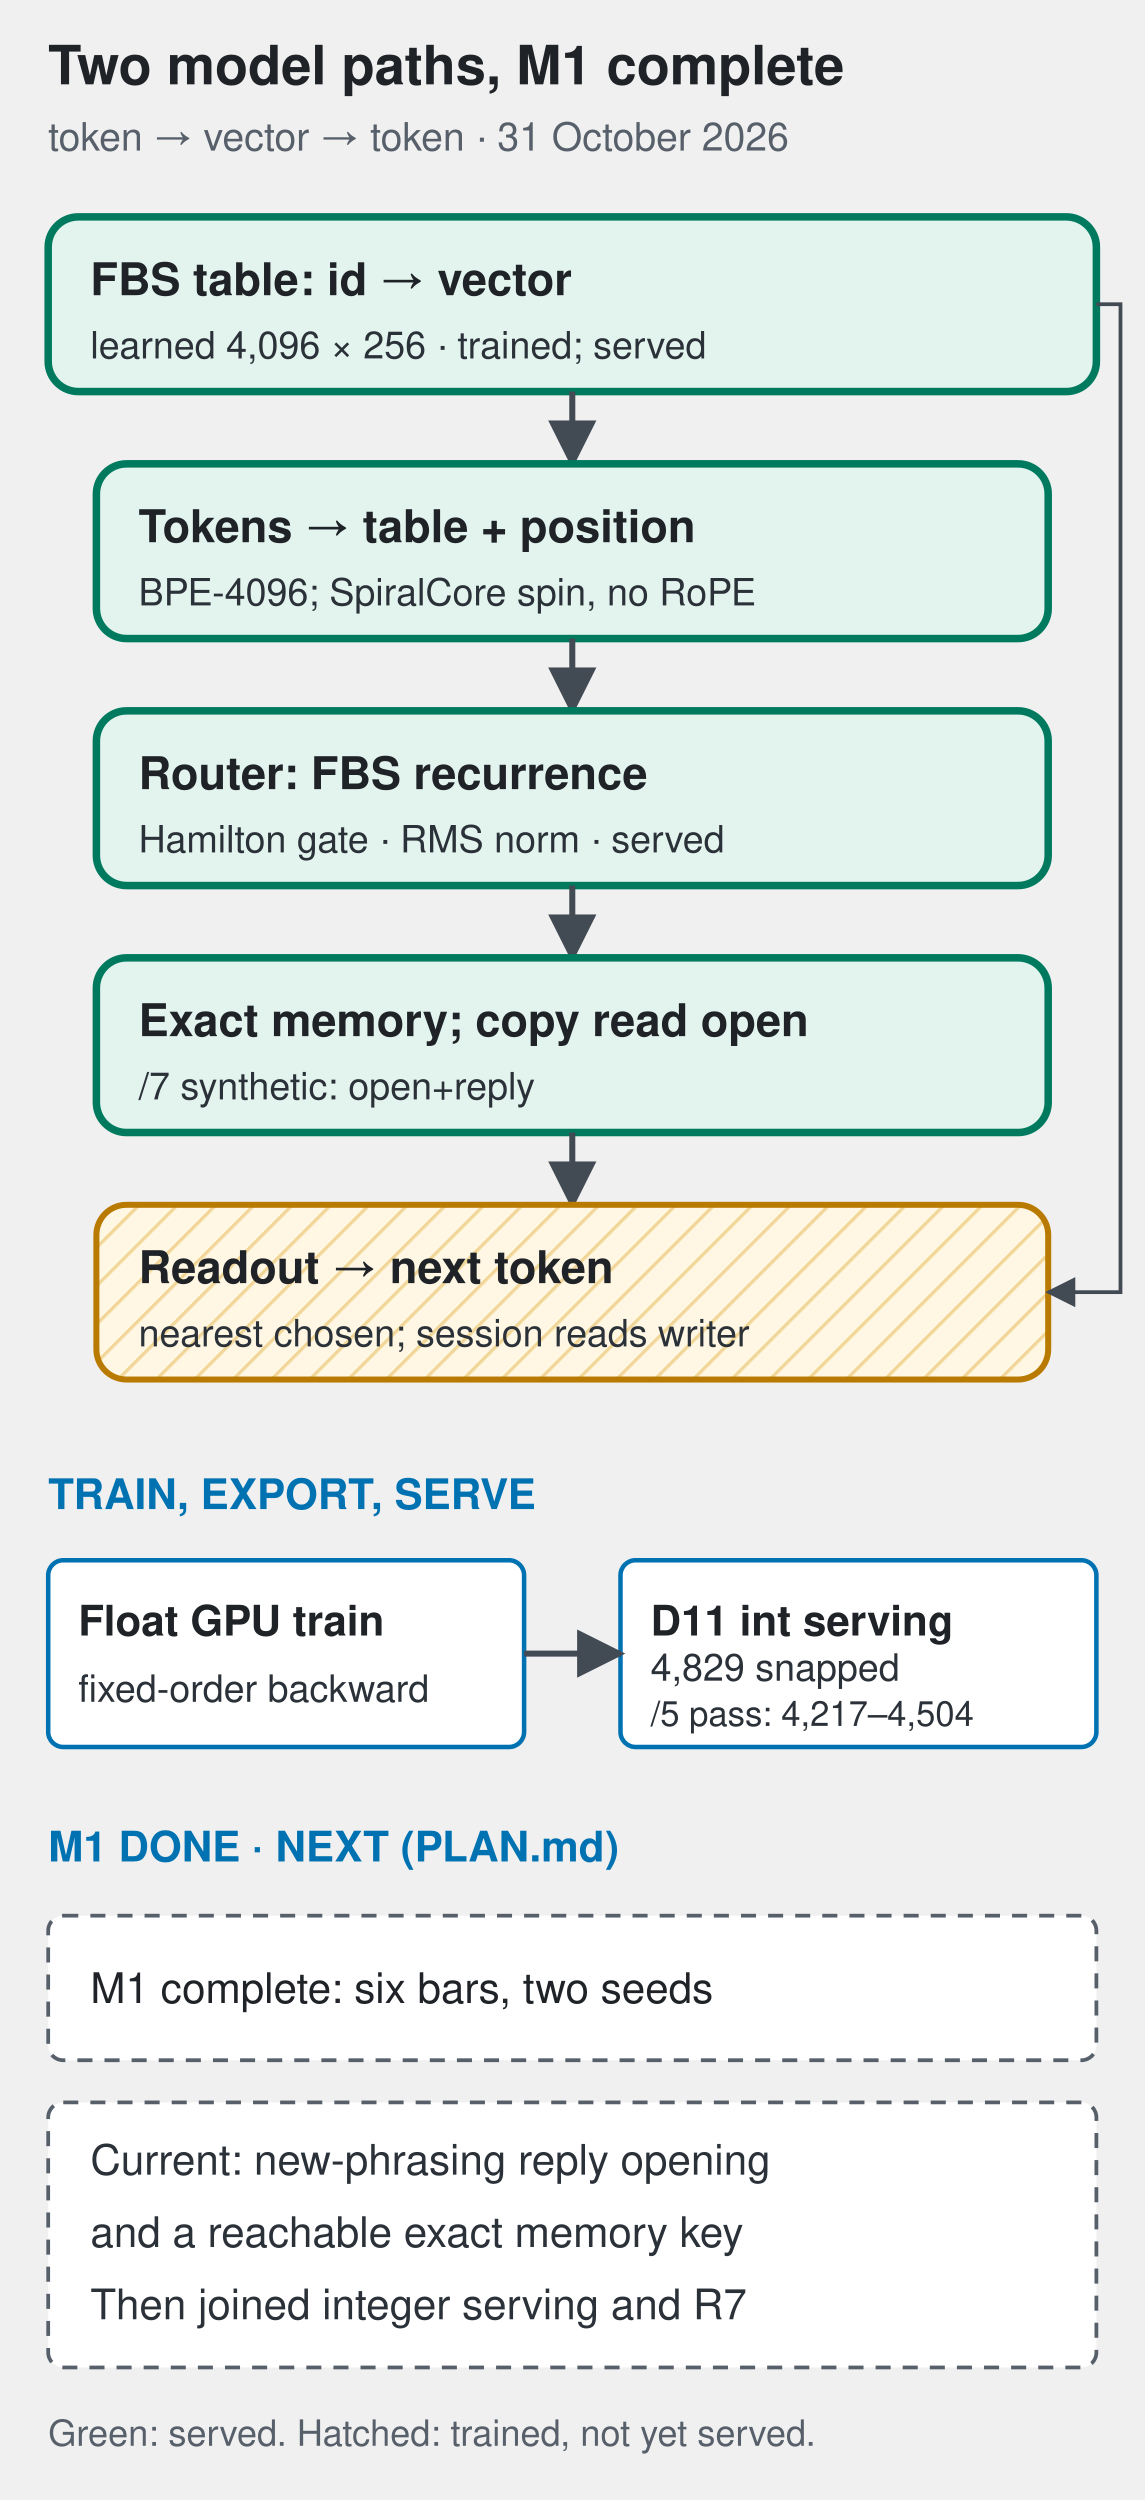
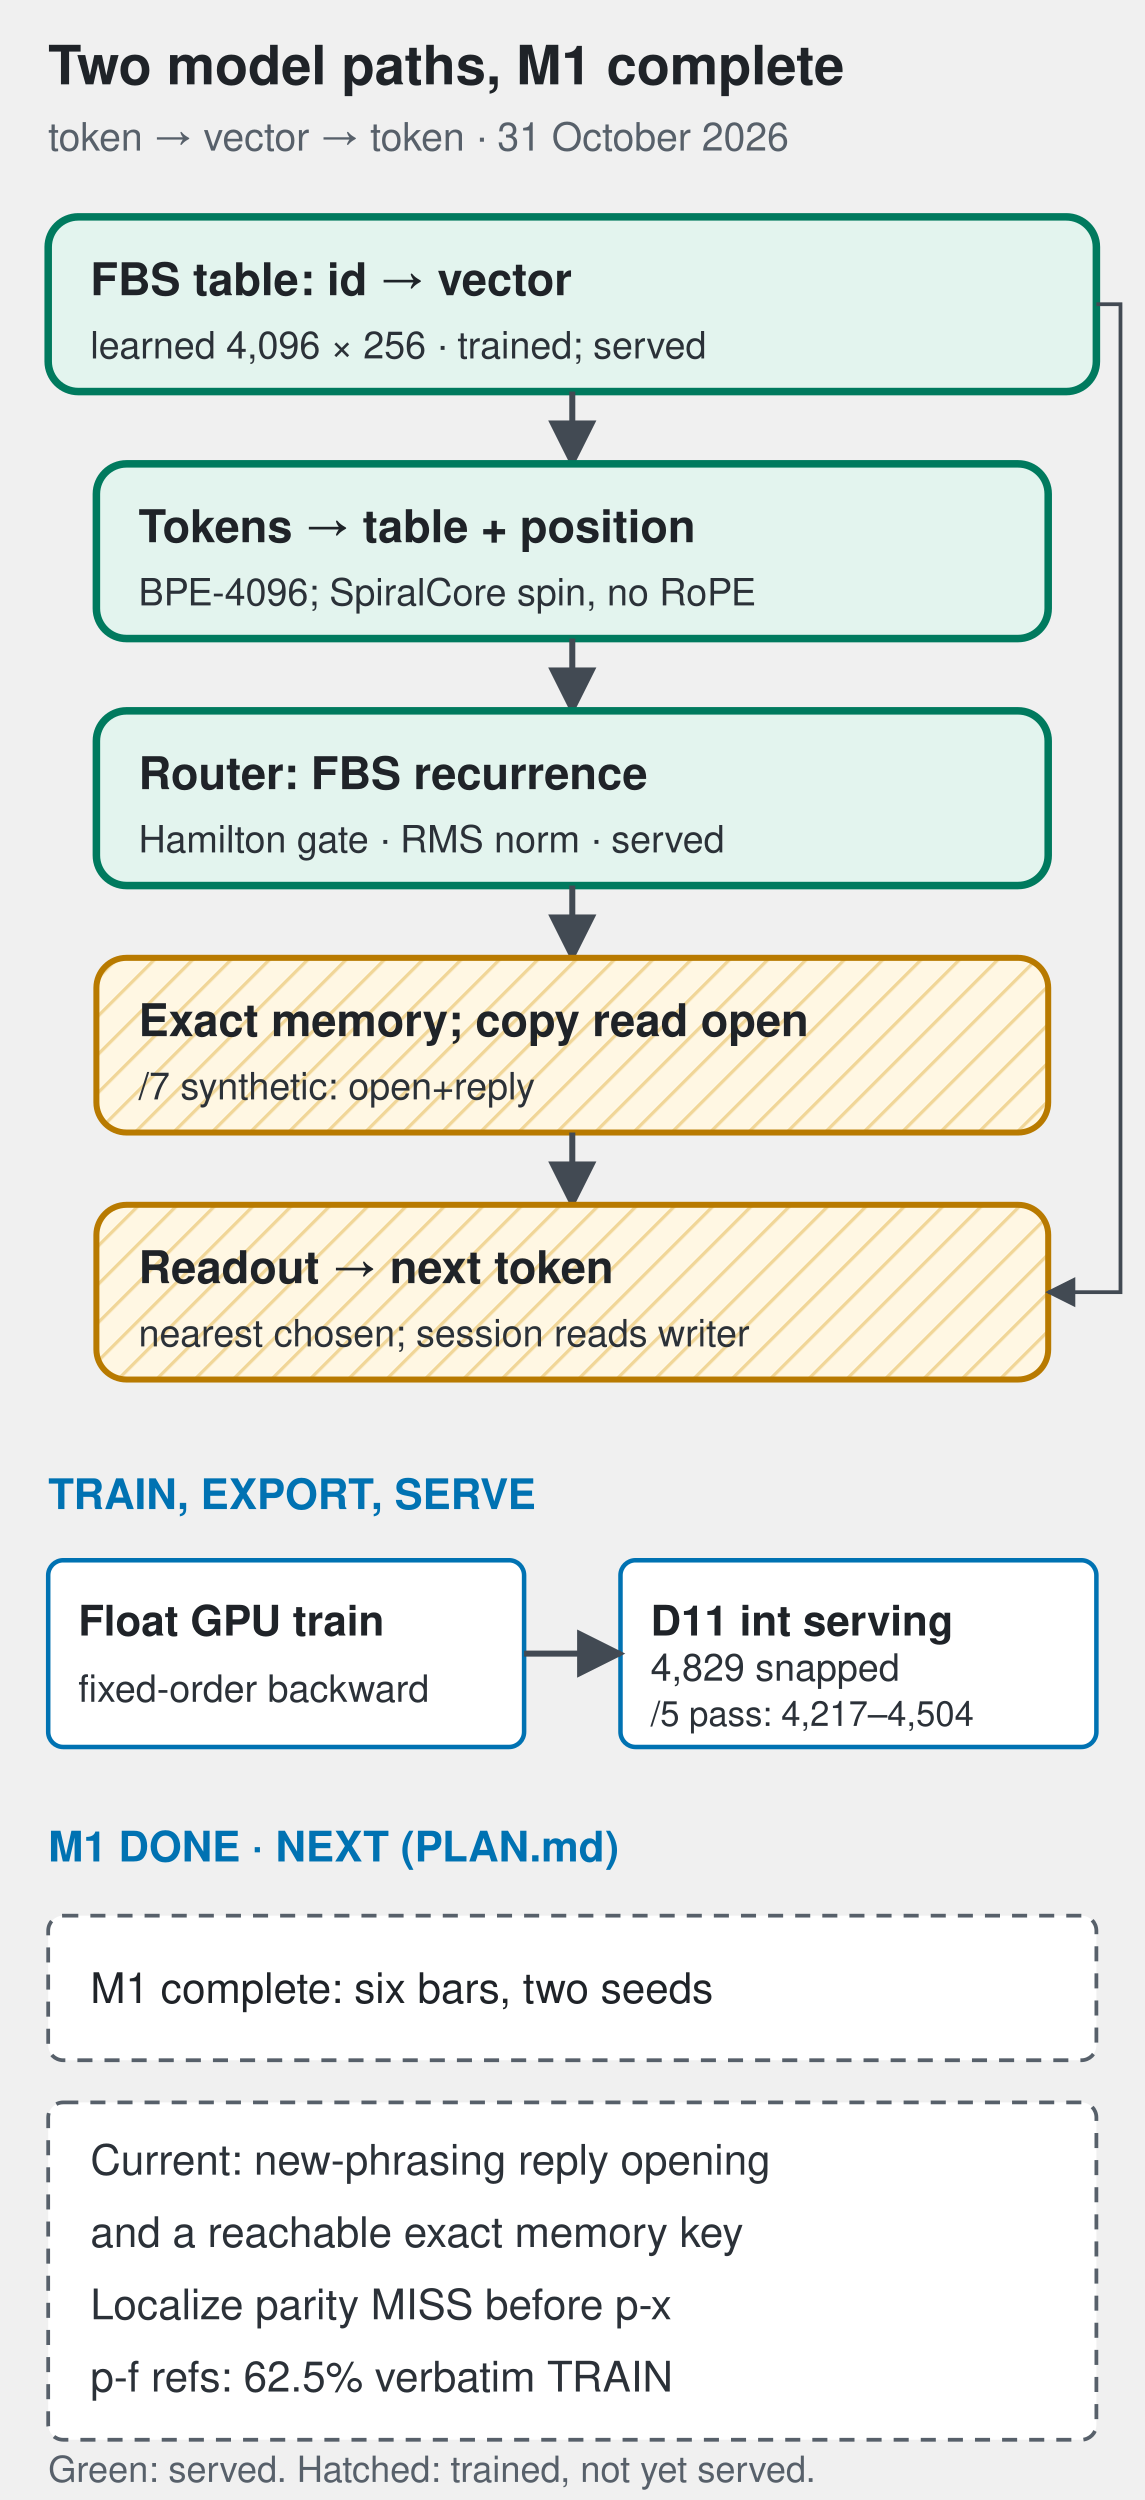
<svg xmlns="http://www.w3.org/2000/svg" viewBox="0 0 380 830" width="380" height="830" role="img" aria-labelledby="t d" font-family="-apple-system, BlinkMacSystemFont, 'Segoe UI', Helvetica, Arial, sans-serif">
  <defs>
    <marker id="ah" viewBox="0 0 10 10" refX="9" refY="5" markerWidth="8" markerHeight="8" orient="auto-start-reverse">
      <path d="M0,0 L10,5 L0,10 z" fill="#424A53" />
    </marker>
    <pattern id="hP" width="9" height="9" patternUnits="userSpaceOnUse" patternTransform="rotate(45)">
      <rect width="9" height="9" fill="#FFF7E3" />
      <line x1="0" y1="0" x2="0" y2="9" stroke="#F1D79A" stroke-width="2.2" />
    </pattern>
    <pattern id="hF" width="8" height="8" patternUnits="userSpaceOnUse">
      <rect width="8" height="8" fill="#F0F2F4" />
      <path d="M0,0 L8,8 M8,0 L0,8" stroke="#D3D8DD" stroke-width="1" />
    </pattern>
  </defs>
  <text x="16" y="28" font-size="18" font-weight="700" fill="#1F2328" text-anchor="start">Two model paths, M1 complete</text>
  <text x="16" y="50" font-size="13" font-weight="400" fill="#57606A" text-anchor="start">token → vector → token · 31 October 2026</text>
  <rect x="16" y="72" width="348" height="58" rx="10" fill="#E3F4EE" stroke="#007A5E" stroke-width="2.5" />
  <text x="30" y="98" font-size="15" font-weight="700" fill="#1F2328" text-anchor="start">FBS table: id → vector</text>
  <text x="30" y="119" font-size="12.5" font-weight="400" fill="#2B3138" text-anchor="start">learned 4,096 × 256 · trained; served</text>
  <path d="M190,130 L190,154" fill="none" stroke="#424A53" stroke-width="2" marker-end="url(#ah)" />
  <rect x="32" y="154" width="316" height="58" rx="10" fill="#E3F4EE" stroke="#007A5E" stroke-width="2.5" />
  <text x="46" y="180" font-size="15" font-weight="700" fill="#1F2328" text-anchor="start">Tokens → table + position</text>
  <text x="46" y="201" font-size="12.5" font-weight="400" fill="#2B3138" text-anchor="start">BPE-4096; SpiralCore spin, no RoPE</text>
  <path d="M190,212 L190,236" fill="none" stroke="#424A53" stroke-width="2" marker-end="url(#ah)" />
  <rect x="32" y="236" width="316" height="58" rx="10" fill="#E3F4EE" stroke="#007A5E" stroke-width="2.5" />
  <text x="46" y="262" font-size="15" font-weight="700" fill="#1F2328" text-anchor="start">Router: FBS recurrence</text>
  <text x="46" y="283" font-size="12.5" font-weight="400" fill="#2B3138" text-anchor="start">Hamilton gate · RMS norm · served</text>
  <path d="M190,294 L190,318" fill="none" stroke="#424A53" stroke-width="2" marker-end="url(#ah)" />
-   <rect x="32" y="318" width="316" height="58" rx="10" fill="#E3F4EE" stroke="#007A5E" stroke-width="2.5" />
+   <rect x="32" y="318" width="316" height="58" rx="10" fill="url(#hP)" stroke="#B87A00" stroke-width="2" />
  <text x="46" y="344" font-size="15" font-weight="700" fill="#1F2328" text-anchor="start">Exact memory; copy read open</text>
  <text x="46" y="365" font-size="12.5" font-weight="400" fill="#2B3138" text-anchor="start">/7 synthetic: open+reply</text>
  <path d="M190,376 L190,400" fill="none" stroke="#424A53" stroke-width="2" marker-end="url(#ah)" />
  <rect x="32" y="400" width="316" height="58" rx="10" fill="url(#hP)" stroke="#B87A00" stroke-width="2" />
  <text x="46" y="426" font-size="15" font-weight="700" fill="#1F2328" text-anchor="start">Readout → next token</text>
  <text x="46" y="447" font-size="12.5" font-weight="400" fill="#2B3138" text-anchor="start">nearest chosen; session reads writer</text>
  <path d="M364,101 H372 V429 H348" fill="none" stroke="#424A53" stroke-width="1.25" marker-end="url(#ah)" />
  <text x="16" y="501" font-size="14" font-weight="700" fill="#0072B2" text-anchor="start">TRAIN, EXPORT, SERVE</text>
  <rect x="16" y="518" width="158" height="62" rx="5" fill="#FFFFFF" stroke="#0072B2" stroke-width="1.5" />
  <text x="26" y="543" font-size="14" font-weight="700" fill="#1F2328" text-anchor="start">Float GPU train</text>
  <text x="26" y="565" font-size="12.5" font-weight="400" fill="#2B3138" text-anchor="start">fixed-order backward</text>
  <rect x="206" y="518" width="158" height="62" rx="5" fill="#FFFFFF" stroke="#0072B2" stroke-width="1.5" />
  <text x="216" y="543" font-size="14" font-weight="700" fill="#1F2328" text-anchor="start">D11 int serving</text>
  <text x="216" y="558" font-size="12.5" font-weight="400" fill="#2B3138" text-anchor="start">4,829 snapped</text>
  <text x="216" y="573" font-size="11.5" font-weight="400" fill="#2B3138" text-anchor="start">/5 pass: 4,217–4,504</text>
  <path d="M174,549 L206,549" fill="none" stroke="#424A53" stroke-width="2" marker-end="url(#ah)" />
  <text x="16" y="618" font-size="14" font-weight="700" fill="#0072B2" text-anchor="start">M1 DONE · NEXT (PLAN.md)</text>
  <rect x="16" y="636" width="348" height="48" rx="5" fill="#FFFFFF" stroke="#57606A" stroke-width="1.25" stroke-dasharray="5 4" />
  <text x="30" y="665" font-size="14" font-weight="400" fill="#1F2328" text-anchor="start">M1 complete: six bars, two seeds</text>
-   <rect x="16" y="698" width="348" height="88" rx="5" fill="#FFFFFF" stroke="#57606A" stroke-width="1.25" stroke-dasharray="5 4" />
+   <rect x="16" y="698" width="348" height="112" rx="5" fill="#FFFFFF" stroke="#57606A" stroke-width="1.25" stroke-dasharray="5 4" />
  <text x="30" y="722" font-size="14" font-weight="400" fill="#2B3138" text-anchor="start">Current: new-phrasing reply opening</text>
  <text x="30" y="746" font-size="14" font-weight="400" fill="#2B3138" text-anchor="start">and a reachable exact memory key</text>
-   <text x="30" y="770" font-size="14" font-weight="400" fill="#2B3138" text-anchor="start">Then joined integer serving and R7</text>
-   <text x="16" y="812" font-size="12" font-weight="400" fill="#57606A" text-anchor="start">Green: served. Hatched: trained, not yet served.</text>
+   <text x="30" y="770" font-size="14" font-weight="400" fill="#2B3138" text-anchor="start">Localize parity MISS before p-x</text>
+   <text x="30" y="794" font-size="14" font-weight="400" fill="#2B3138" text-anchor="start">p-f refs: 62.5% verbatim TRAIN</text>
+   <text x="16" y="824" font-size="12" font-weight="400" fill="#57606A" text-anchor="start">Green: served. Hatched: trained, not yet served.</text>
</svg>
